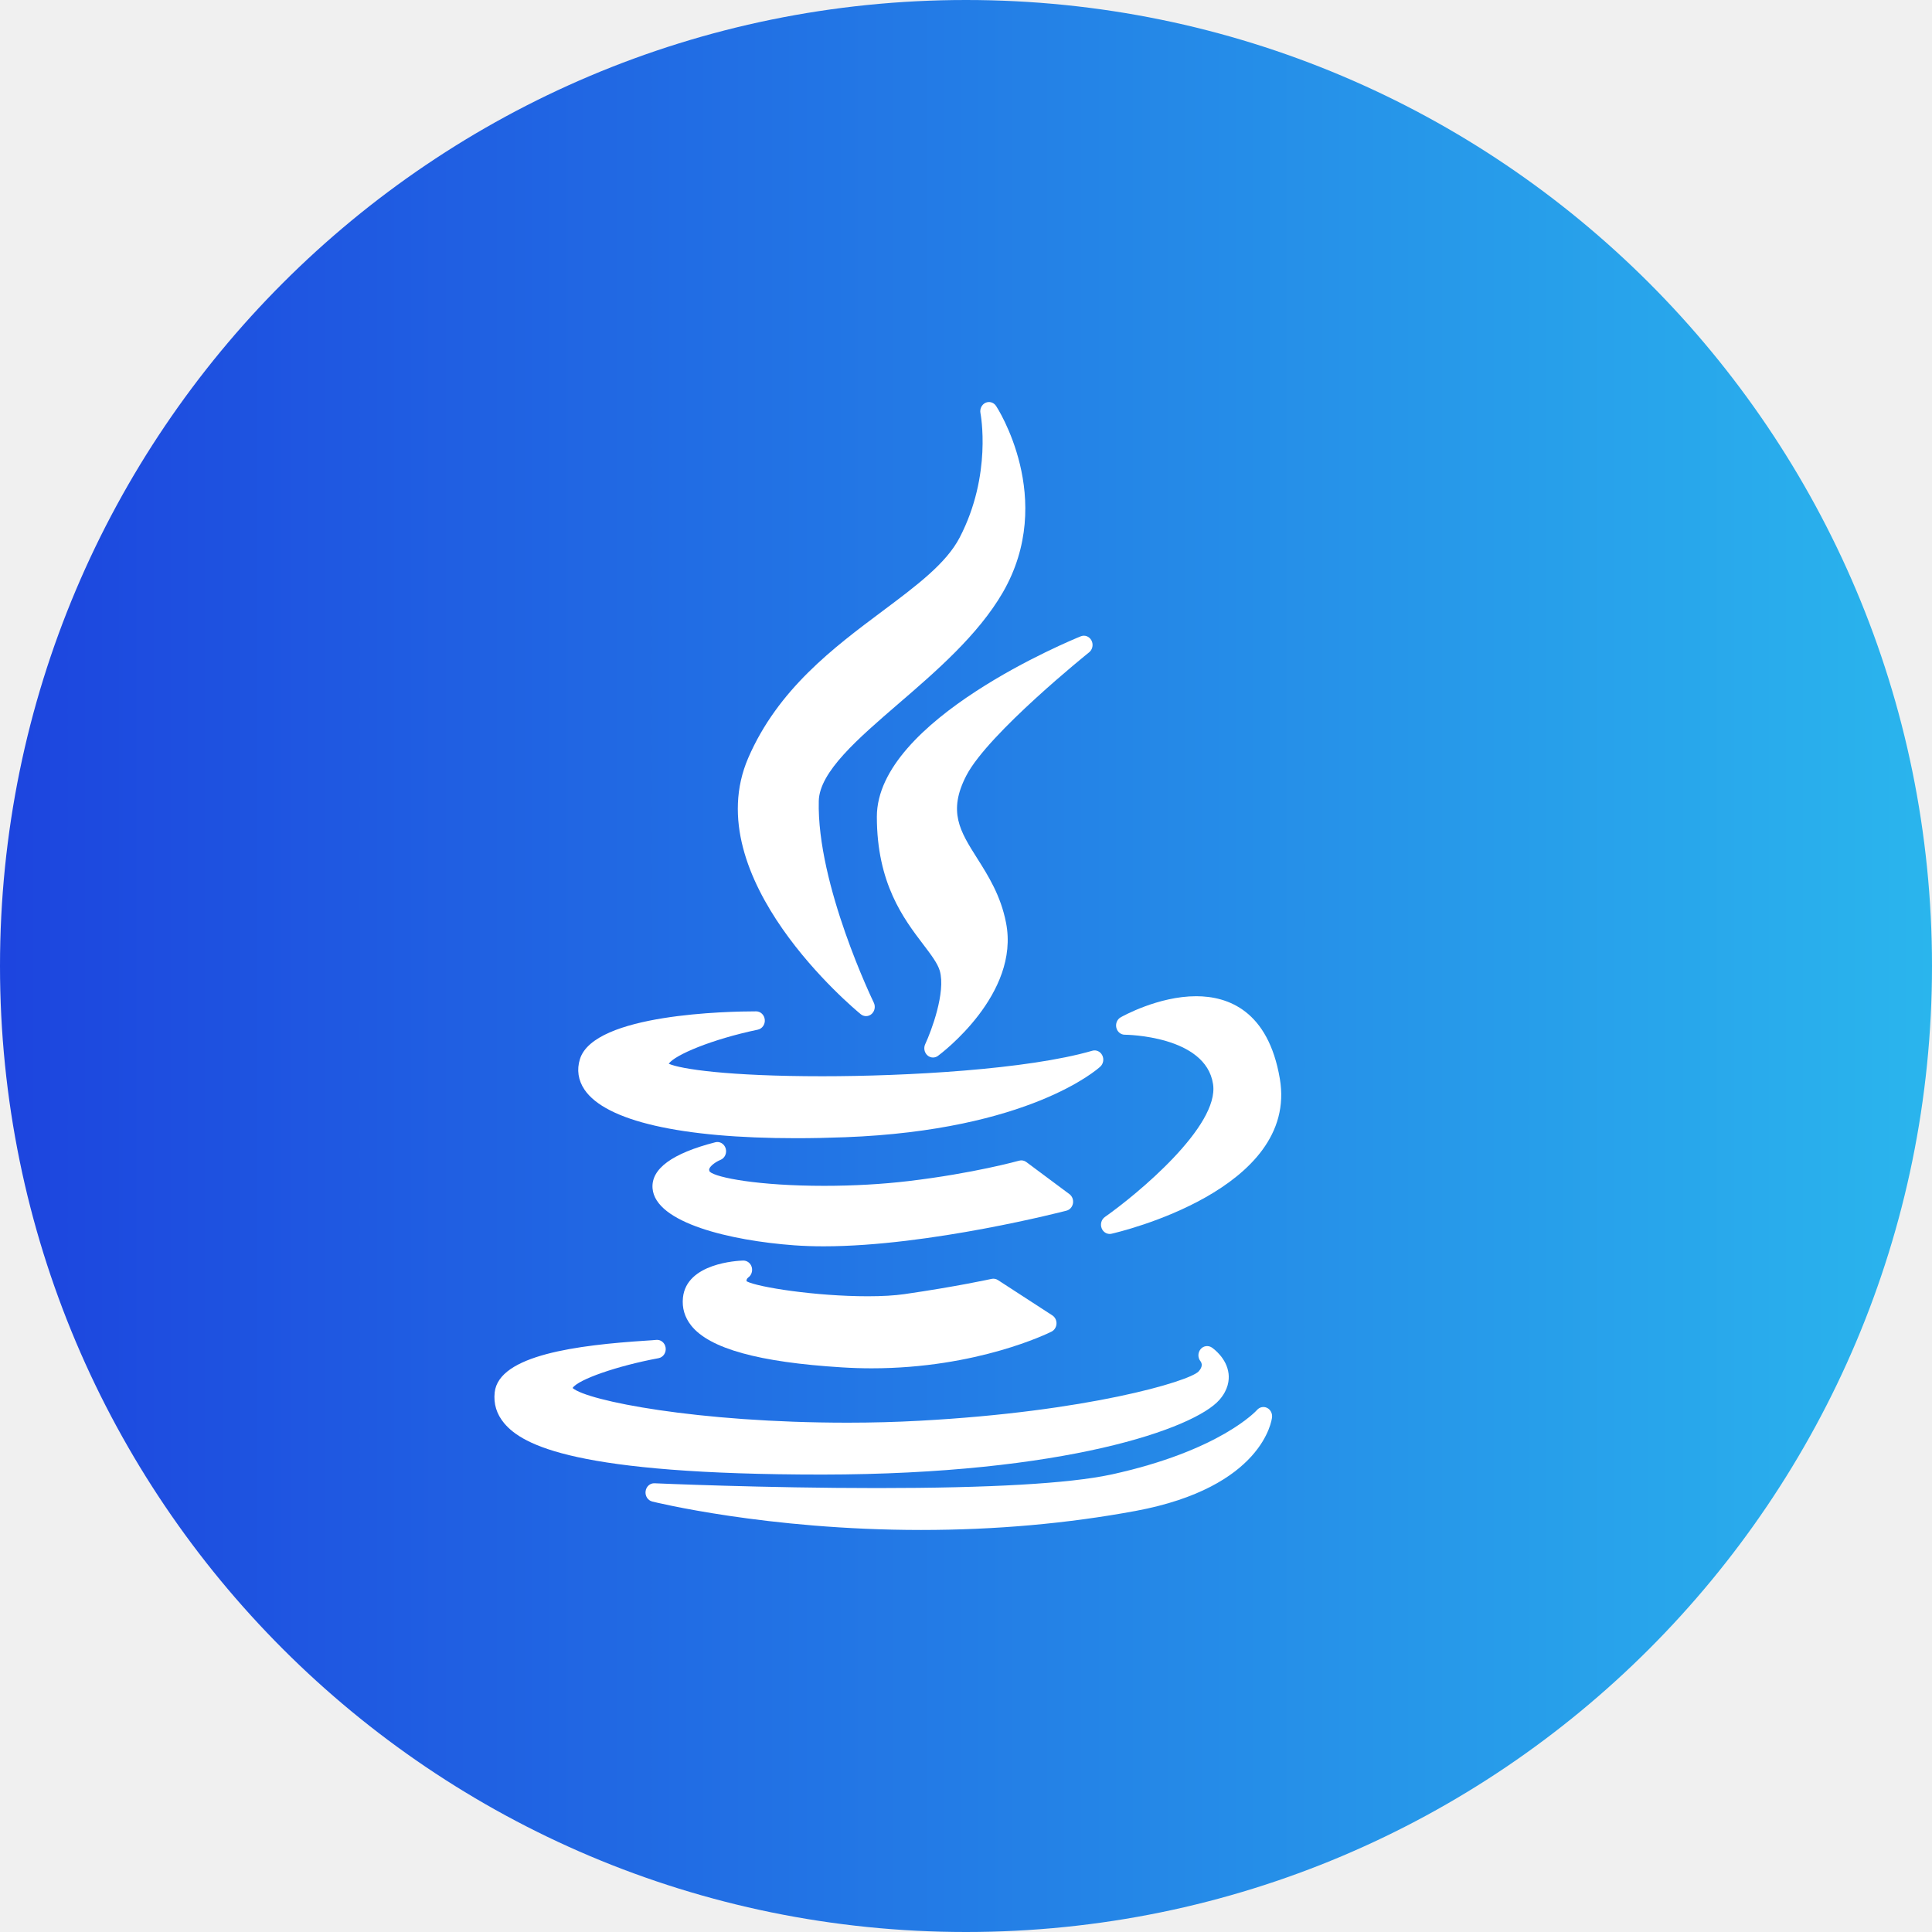
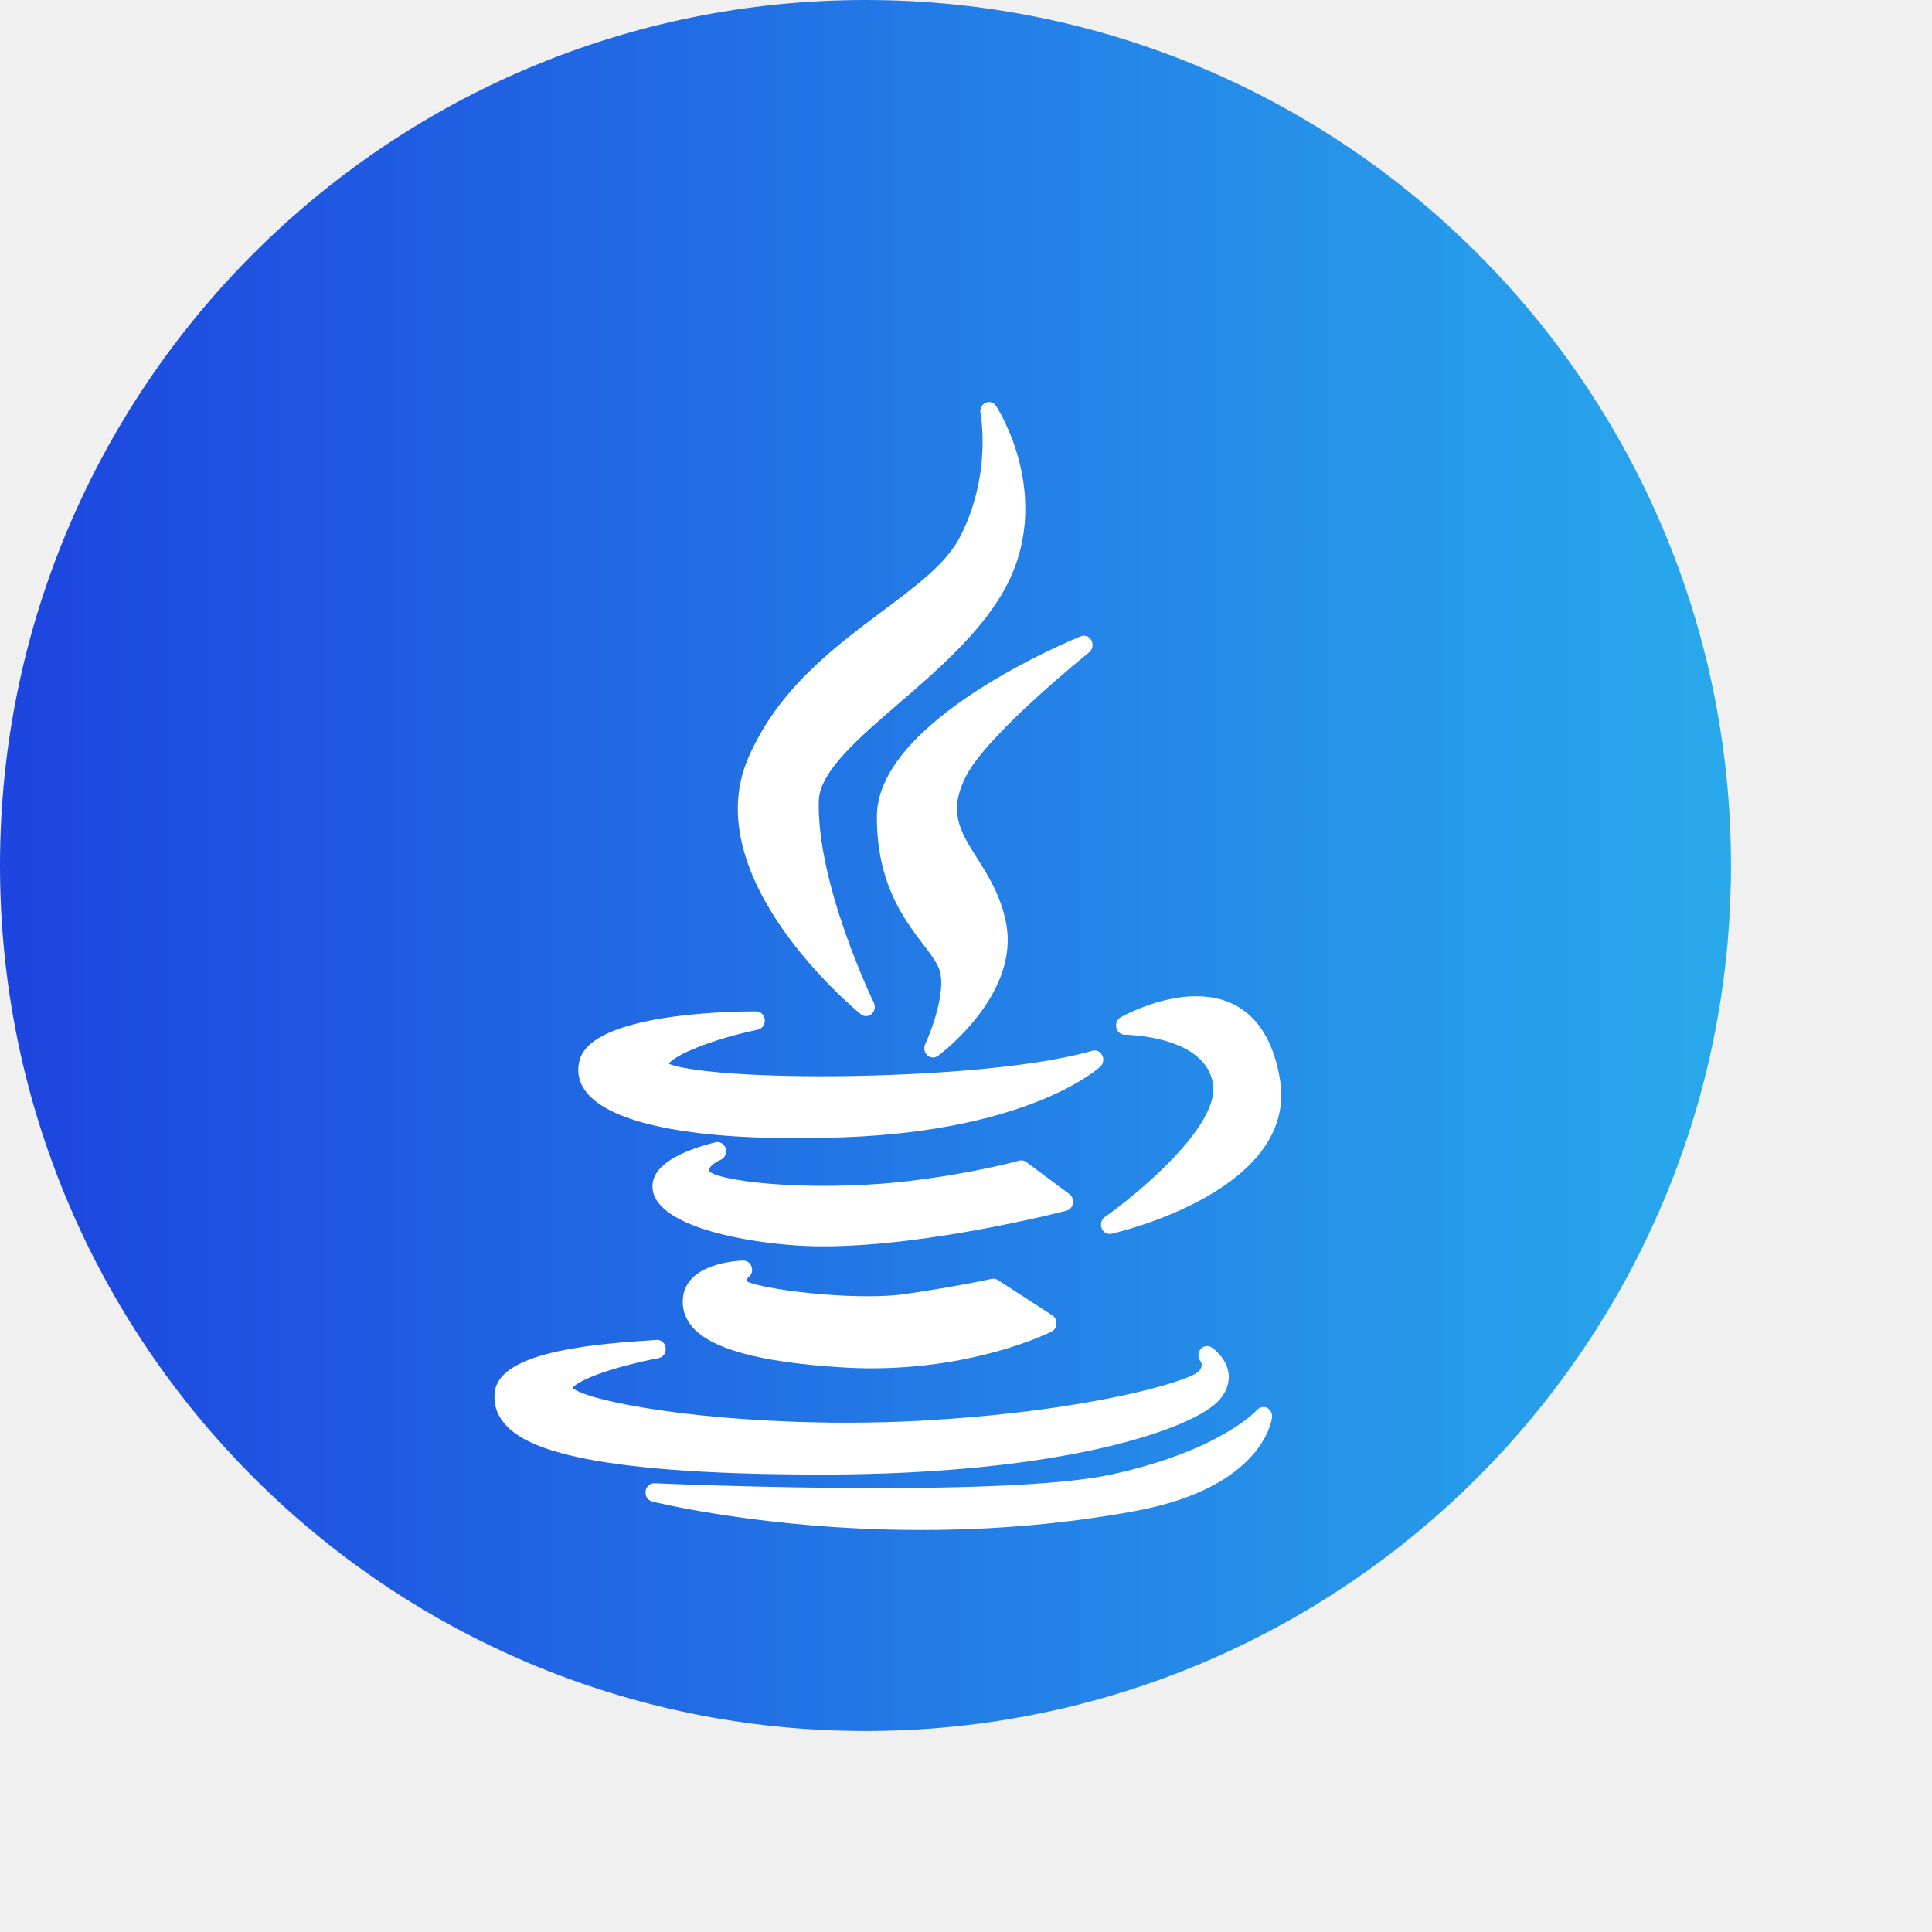
- <svg xmlns="http://www.w3.org/2000/svg" width="173" height="173" viewBox="0 0 173 173" fill="none">
-   <rect width="173" height="173" rx="86.5" fill="url(#paint0_linear)" />
+ <svg xmlns="http://www.w3.org/2000/svg" width="155" height="155" viewBox="0 0 173 173" fill="none">
+   <rect width="155" height="155" rx="86.5" fill="url(#paint0_linear)" />
  <g clip-path="url(#clip0)">
    <path d="M79.03 54.715C74.64 57.997 69.665 61.717 66.999 67.872C62.369 78.61 76.474 90.323 77.076 90.817C77.216 90.931 77.384 90.988 77.551 90.988C77.729 90.988 77.907 90.924 78.051 90.795C78.331 90.546 78.41 90.123 78.242 89.779C78.191 89.674 73.129 79.219 73.317 71.719C73.383 69.106 76.822 66.143 80.462 63.005C83.797 60.132 87.576 56.874 89.788 53.064C94.642 44.677 89.247 36.43 89.192 36.348C88.977 36.028 88.582 35.912 88.243 36.07C87.906 36.228 87.718 36.617 87.796 37.001C87.806 37.056 88.856 42.509 85.936 48.128C84.733 50.45 82.09 52.426 79.03 54.715Z" fill="white" />
    <path d="M97.524 58.413C97.833 58.165 97.924 57.712 97.737 57.352C97.549 56.99 97.141 56.831 96.779 56.978C96.033 57.279 78.518 64.457 78.518 73.13C78.518 79.108 80.92 82.267 82.674 84.573C83.362 85.478 83.956 86.259 84.152 86.926C84.703 88.848 83.397 92.322 82.848 93.498C82.69 93.836 82.767 94.246 83.037 94.493C83.182 94.627 83.364 94.695 83.546 94.695C83.7 94.695 83.856 94.646 83.99 94.546C84.291 94.324 91.35 89.018 90.084 82.625C89.613 80.195 88.49 78.42 87.499 76.853C85.963 74.425 84.855 72.672 86.537 69.434C88.508 65.657 97.433 58.485 97.524 58.413Z" fill="white" />
    <path d="M51.931 94.832C51.631 95.788 51.773 96.736 52.341 97.575C54.239 100.377 60.965 101.92 71.279 101.92C71.28 101.92 71.28 101.92 71.28 101.92C72.678 101.92 74.153 101.891 75.665 101.833C92.155 101.206 98.272 95.744 98.524 95.512C98.799 95.259 98.873 94.837 98.702 94.496C98.531 94.156 98.162 93.984 97.809 94.088C92.002 95.773 81.157 96.372 73.635 96.372C65.218 96.372 60.931 95.727 59.882 95.251C60.42 94.465 63.742 93.061 67.857 92.201C68.251 92.119 68.521 91.733 68.482 91.308C68.443 90.884 68.108 90.561 67.707 90.561C65.294 90.561 53.196 90.767 51.931 94.832Z" fill="white" />
    <path d="M107.112 89.206C103.711 89.206 100.485 91.019 100.349 91.096C100.035 91.275 99.875 91.658 99.962 92.027C100.048 92.394 100.359 92.653 100.716 92.653C100.788 92.653 107.972 92.716 108.622 97.079C109.198 100.844 101.826 106.943 98.936 108.975C98.624 109.195 98.503 109.619 98.648 109.986C98.771 110.298 99.057 110.493 99.365 110.493C99.419 110.493 99.474 110.488 99.528 110.475C100.214 110.319 116.303 106.55 114.602 96.591C113.564 90.487 109.956 89.206 107.112 89.206Z" fill="white" />
    <path d="M96.078 107.757C96.134 107.438 96.01 107.113 95.76 106.927L91.902 104.054C91.714 103.914 91.476 103.87 91.255 103.932C91.215 103.943 87.181 105.07 81.324 105.762C78.999 106.039 76.396 106.185 73.794 106.185C67.939 106.185 64.11 105.454 63.552 104.917C63.478 104.767 63.502 104.698 63.515 104.66C63.616 104.361 64.159 104.005 64.509 103.864C64.896 103.712 65.104 103.266 64.984 102.847C64.864 102.427 64.457 102.18 64.056 102.283C60.187 103.275 58.294 104.664 58.432 106.409C58.676 109.503 65.418 111.092 71.117 111.511C71.936 111.571 72.823 111.601 73.751 111.601C73.751 111.601 73.752 111.601 73.752 111.601C83.229 111.601 95.378 108.44 95.499 108.408C95.796 108.331 96.022 108.076 96.078 107.757Z" fill="white" />
    <path d="M66.995 114.397C67.287 114.195 67.416 113.811 67.313 113.458C67.209 113.104 66.898 112.872 66.549 112.876C66.03 112.891 61.474 113.11 61.155 116.194C61.059 117.115 61.307 117.957 61.893 118.696C63.529 120.757 67.945 121.982 75.39 122.441C76.271 122.497 77.166 122.525 78.05 122.525C87.516 122.525 93.891 119.374 94.158 119.24C94.417 119.11 94.587 118.84 94.603 118.536C94.618 118.232 94.475 117.944 94.231 117.785L89.356 114.621C89.186 114.511 88.984 114.475 88.791 114.517C88.76 114.524 85.665 115.206 80.993 115.881C80.109 116.008 79.002 116.073 77.703 116.073C73.037 116.073 67.846 115.263 66.851 114.732C66.836 114.633 66.855 114.507 66.995 114.397Z" fill="white" />
    <path d="M73.638 132.039C95.32 132.02 106.957 127.92 109.199 125.341C109.993 124.428 110.078 123.564 110.011 123C109.844 121.611 108.655 120.761 108.52 120.668C108.194 120.446 107.757 120.504 107.504 120.815C107.25 121.127 107.244 121.581 107.499 121.893C107.635 122.08 107.714 122.393 107.315 122.818C106.418 123.708 97.379 126.409 82.329 127.221C80.268 127.335 78.105 127.393 75.903 127.393C62.428 127.393 52.566 125.431 51.272 124.287C51.77 123.525 55.259 122.307 58.968 121.618C59.386 121.541 59.669 121.122 59.604 120.676C59.539 120.231 59.153 119.924 58.73 119.982C58.626 119.997 58.271 120.02 57.859 120.047C51.739 120.444 44.665 121.329 44.296 124.682C44.184 125.704 44.47 126.631 45.145 127.439C46.798 129.413 51.55 132.039 73.638 132.039C73.638 132.039 73.638 132.039 73.638 132.039Z" fill="white" />
    <path d="M113.458 126.067C113.151 125.917 112.789 125.993 112.56 126.255C112.529 126.292 109.269 129.916 99.468 132.044C95.715 132.843 88.672 133.249 78.533 133.249C68.375 133.249 58.709 132.824 58.613 132.819C58.209 132.798 57.864 133.11 57.809 133.533C57.754 133.955 58.01 134.353 58.4 134.452C58.5 134.477 68.63 137 82.48 137C89.123 137 95.587 136.427 101.693 135.295C113.079 133.173 113.876 127.171 113.904 126.916C113.944 126.561 113.764 126.218 113.458 126.067Z" fill="white" />
  </g>
  <defs>
    <linearGradient id="paint0_linear" x1="-7.025" y1="173" x2="173" y2="173" gradientUnits="userSpaceOnUse">
      <stop stop-color="#1C40DE" />
      <stop offset="1" stop-color="#2AB5ED" />
    </linearGradient>
    <clipPath id="clip0">
      <rect x="32" y="36" width="95" height="101" fill="white" />
    </clipPath>
  </defs>
</svg>
